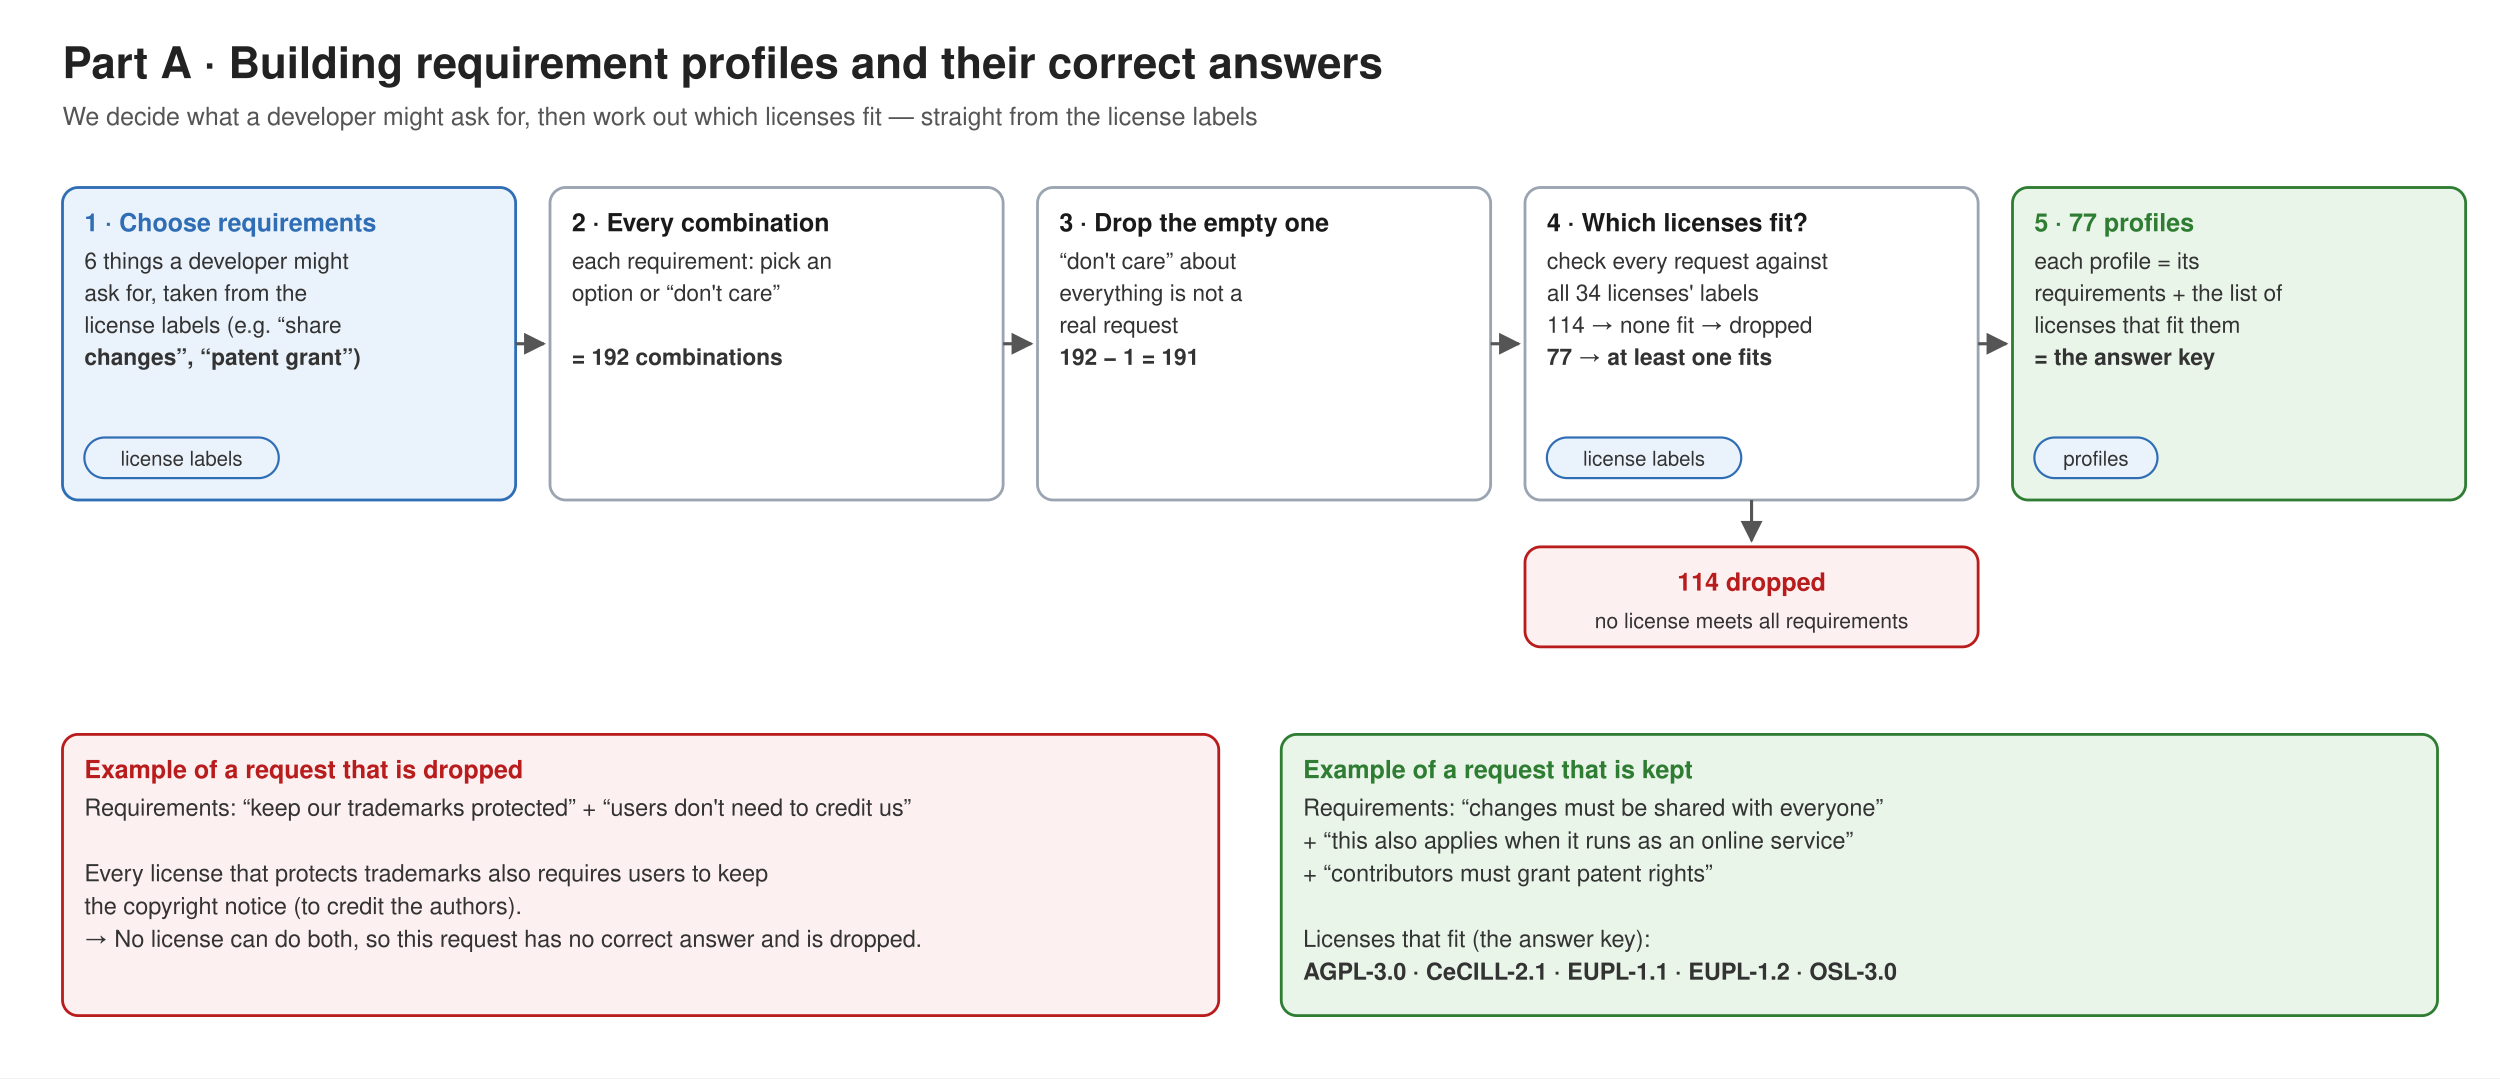
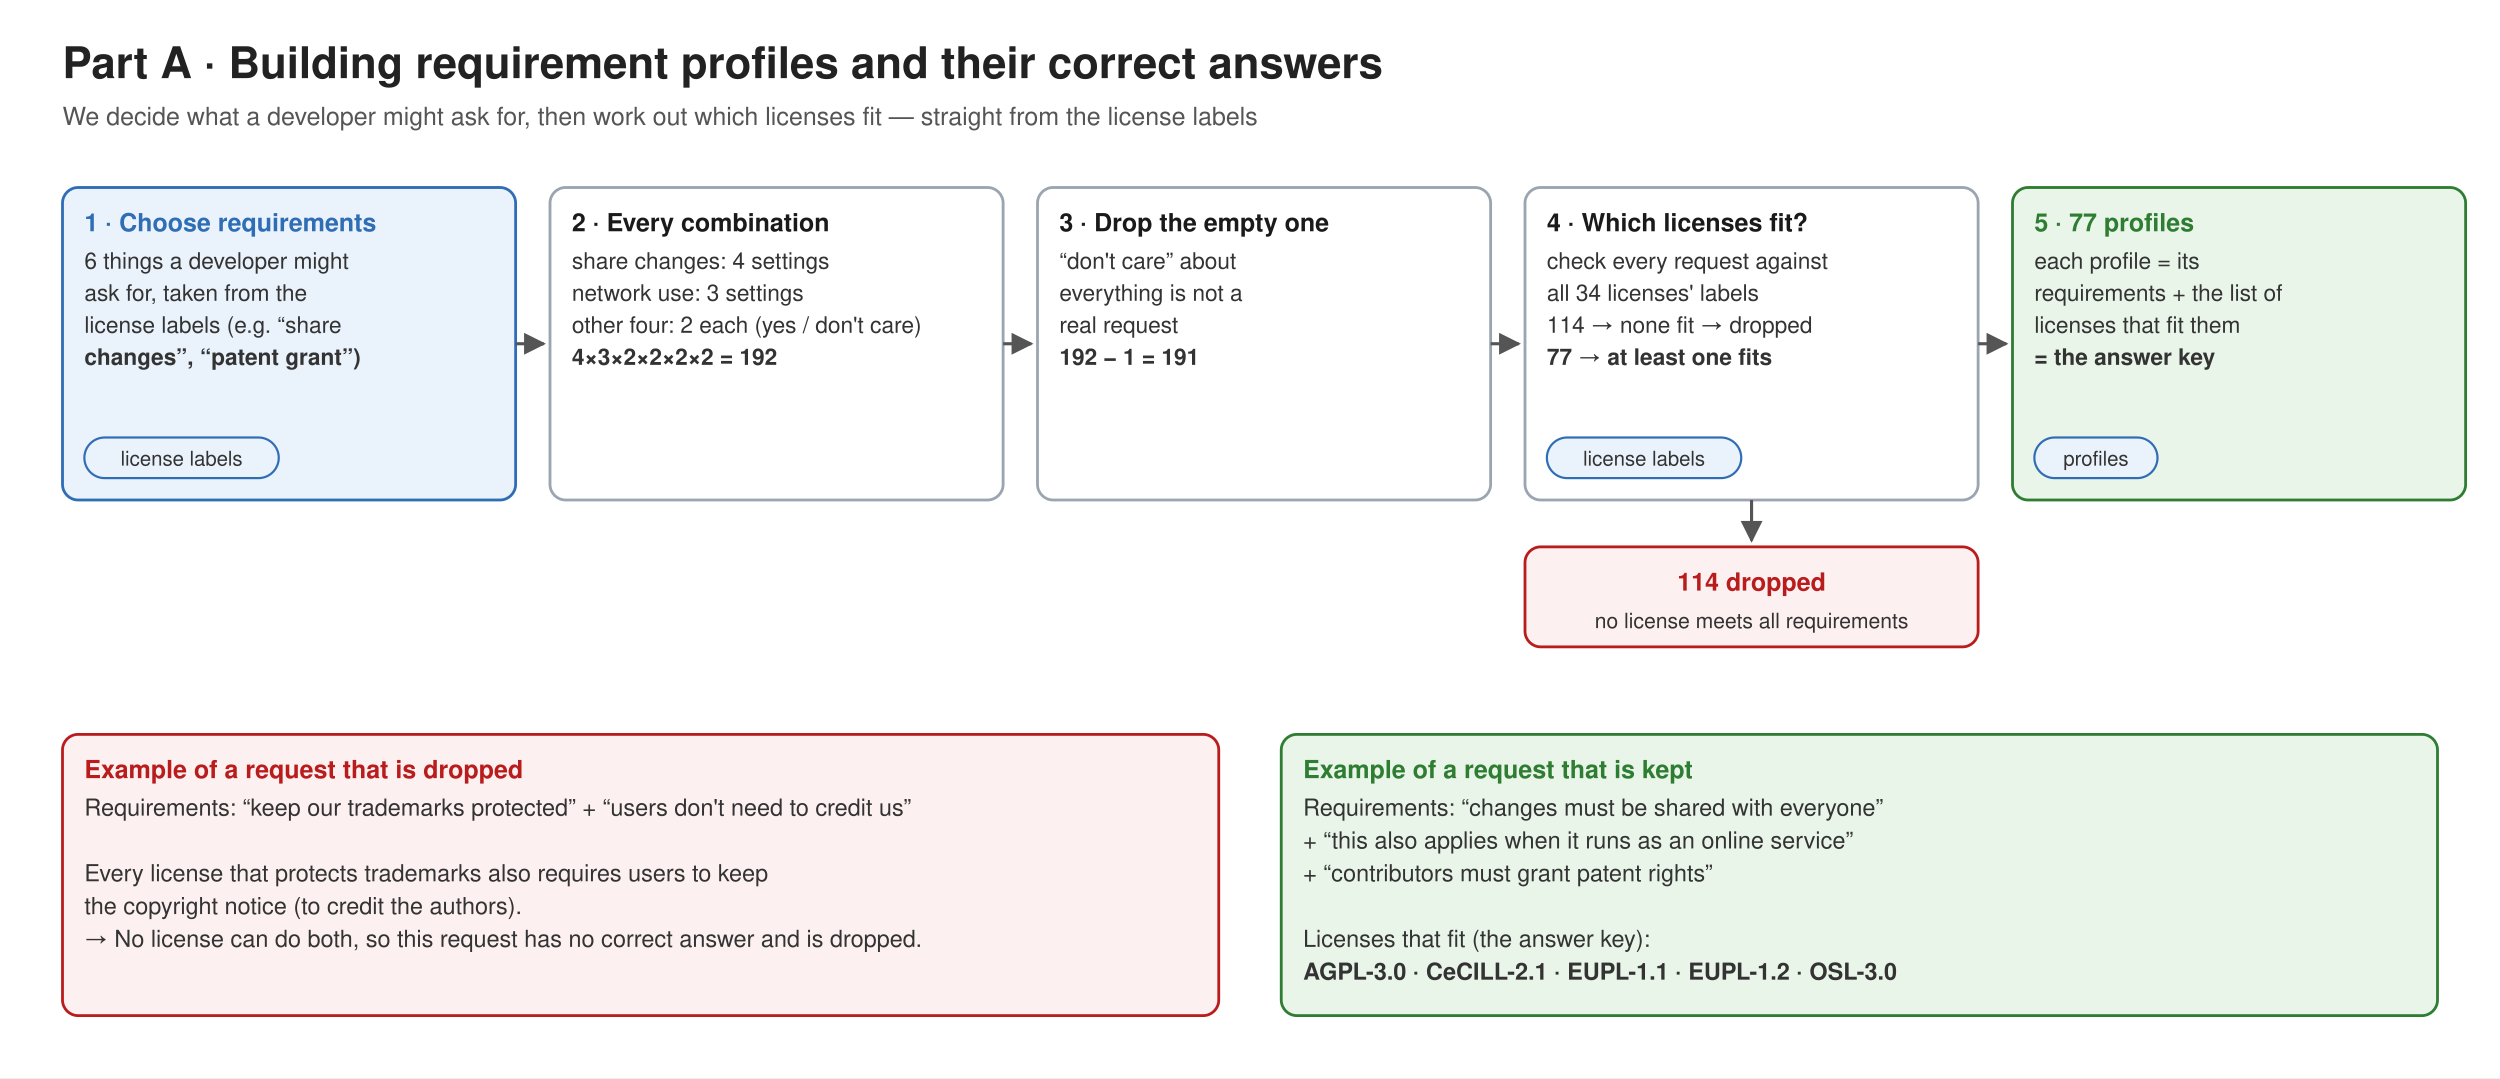
<svg xmlns="http://www.w3.org/2000/svg" width="1600" height="690" viewBox="0 0 1600 690">
  <defs>
    <marker id="ah" viewBox="0 0 10 10" refX="9" refY="5" markerWidth="7" markerHeight="7" orient="auto-start-reverse">
      <path d="M 0 0 L 10 5 L 0 10 z" fill="#555" />
    </marker>
  </defs>
  <rect width="1600" height="690" fill="#FFFFFF" />
  <text x="40" y="50" font-family="Helvetica, Arial, sans-serif" font-size="28" font-weight="bold" fill="#222" text-anchor="start">Part A · Building requirement profiles and their correct answers</text>
  <text x="40" y="80" font-family="Helvetica, Arial, sans-serif" font-size="16" font-weight="normal" fill="#555" text-anchor="start">We decide what a developer might ask for, then work out which licenses fit — straight from the license labels</text>
  <rect x="40" y="120" width="290" height="200" rx="10" fill="#EAF2FB" stroke="#2F6DB5" stroke-width="1.8" />
  <text x="54" y="148" font-family="Helvetica, Arial, sans-serif" font-size="16" font-weight="bold" fill="#2F6DB5" text-anchor="start">1 · Choose requirements</text>
  <text x="54" y="172" font-family="Helvetica, Arial, sans-serif" font-size="14.5" font-weight="normal" fill="#333" text-anchor="start">6 things a developer might</text>
  <text x="54" y="192.5" font-family="Helvetica, Arial, sans-serif" font-size="14.5" font-weight="normal" fill="#333" text-anchor="start">ask for, taken from the</text>
  <text x="54" y="213.0" font-family="Helvetica, Arial, sans-serif" font-size="14.5" font-weight="normal" fill="#333" text-anchor="start">license labels (e.g. “share</text>
  <text x="54" y="233.5" font-family="Helvetica, Arial, sans-serif" font-size="14.5" font-weight="bold" fill="#333" text-anchor="start">changes”, “patent grant”)</text>
  <rect x="54" y="280" width="124.4" height="26" rx="13" fill="#EAF2FB" stroke="#2F6DB5" stroke-width="1.4" />
  <text x="116.2" y="298" font-family="Helvetica, Arial, sans-serif" font-size="13" font-weight="normal" fill="#333" text-anchor="middle">license labels</text>
  <rect x="352" y="120" width="290" height="200" rx="10" fill="#FFFFFF" stroke="#9AA5B1" stroke-width="1.8" />
  <text x="366" y="148" font-family="Helvetica, Arial, sans-serif" font-size="16" font-weight="bold" fill="#1a1a1a" text-anchor="start">2 · Every combination</text>
-   <text x="366" y="172" font-family="Helvetica, Arial, sans-serif" font-size="14.5" font-weight="normal" fill="#333" text-anchor="start">each requirement: pick an</text>
-   <text x="366" y="192.5" font-family="Helvetica, Arial, sans-serif" font-size="14.5" font-weight="normal" fill="#333" text-anchor="start">option or “don't care”</text>
-   <text x="366" y="213.0" font-family="Helvetica, Arial, sans-serif" font-size="14.5" font-weight="normal" fill="#333" text-anchor="start" />
-   <text x="366" y="233.5" font-family="Helvetica, Arial, sans-serif" font-size="14.5" font-weight="bold" fill="#333" text-anchor="start">= 192 combinations</text>
+   <text x="366" y="172" font-family="Helvetica, Arial, sans-serif" font-size="14.5" font-weight="normal" fill="#333" text-anchor="start">share changes: 4 settings</text>
+   <text x="366" y="192.5" font-family="Helvetica, Arial, sans-serif" font-size="14.5" font-weight="normal" fill="#333" text-anchor="start">network use: 3 settings</text>
+   <text x="366" y="213.0" font-family="Helvetica, Arial, sans-serif" font-size="14.5" font-weight="normal" fill="#333" text-anchor="start">other four: 2 each (yes / don't care)</text>
+   <text x="366" y="233.5" font-family="Helvetica, Arial, sans-serif" font-size="14.5" font-weight="bold" fill="#333" text-anchor="start">4×3×2×2×2×2 = 192</text>
  <rect x="664" y="120" width="290" height="200" rx="10" fill="#FFFFFF" stroke="#9AA5B1" stroke-width="1.8" />
  <text x="678" y="148" font-family="Helvetica, Arial, sans-serif" font-size="16" font-weight="bold" fill="#1a1a1a" text-anchor="start">3 · Drop the empty one</text>
  <text x="678" y="172" font-family="Helvetica, Arial, sans-serif" font-size="14.5" font-weight="normal" fill="#333" text-anchor="start">“don't care” about</text>
  <text x="678" y="192.5" font-family="Helvetica, Arial, sans-serif" font-size="14.5" font-weight="normal" fill="#333" text-anchor="start">everything is not a</text>
  <text x="678" y="213.0" font-family="Helvetica, Arial, sans-serif" font-size="14.5" font-weight="normal" fill="#333" text-anchor="start">real request</text>
  <text x="678" y="233.5" font-family="Helvetica, Arial, sans-serif" font-size="14.5" font-weight="bold" fill="#333" text-anchor="start">192 − 1 = 191</text>
  <rect x="976" y="120" width="290" height="200" rx="10" fill="#FFFFFF" stroke="#9AA5B1" stroke-width="1.8" />
  <text x="990" y="148" font-family="Helvetica, Arial, sans-serif" font-size="16" font-weight="bold" fill="#1a1a1a" text-anchor="start">4 · Which licenses fit?</text>
  <text x="990" y="172" font-family="Helvetica, Arial, sans-serif" font-size="14.5" font-weight="normal" fill="#333" text-anchor="start">check every request against</text>
  <text x="990" y="192.5" font-family="Helvetica, Arial, sans-serif" font-size="14.5" font-weight="normal" fill="#333" text-anchor="start">all 34 licenses' labels</text>
  <text x="990" y="213.0" font-family="Helvetica, Arial, sans-serif" font-size="14.5" font-weight="normal" fill="#333" text-anchor="start">114 → none fit → dropped</text>
  <text x="990" y="233.5" font-family="Helvetica, Arial, sans-serif" font-size="14.5" font-weight="bold" fill="#333" text-anchor="start">77 → at least one fits</text>
  <rect x="990" y="280" width="124.4" height="26" rx="13" fill="#EAF2FB" stroke="#2F6DB5" stroke-width="1.4" />
  <text x="1052.2" y="298" font-family="Helvetica, Arial, sans-serif" font-size="13" font-weight="normal" fill="#333" text-anchor="middle">license labels</text>
  <rect x="1288" y="120" width="290" height="200" rx="10" fill="#EAF5EA" stroke="#2E7D32" stroke-width="1.8" />
  <text x="1302" y="148" font-family="Helvetica, Arial, sans-serif" font-size="16" font-weight="bold" fill="#2E7D32" text-anchor="start">5 · 77 profiles</text>
  <text x="1302" y="172" font-family="Helvetica, Arial, sans-serif" font-size="14.5" font-weight="normal" fill="#333" text-anchor="start">each profile = its</text>
  <text x="1302" y="192.5" font-family="Helvetica, Arial, sans-serif" font-size="14.5" font-weight="normal" fill="#333" text-anchor="start">requirements + the list of</text>
  <text x="1302" y="213.0" font-family="Helvetica, Arial, sans-serif" font-size="14.5" font-weight="normal" fill="#333" text-anchor="start">licenses that fit them</text>
  <text x="1302" y="233.5" font-family="Helvetica, Arial, sans-serif" font-size="14.5" font-weight="bold" fill="#333" text-anchor="start">= the answer key</text>
  <rect x="1302" y="280" width="78.8" height="26" rx="13" fill="#EAF2FB" stroke="#2F6DB5" stroke-width="1.4" />
  <text x="1341.4" y="298" font-family="Helvetica, Arial, sans-serif" font-size="13" font-weight="normal" fill="#333" text-anchor="middle">profiles</text>
  <path d="M 330 220.0 L 348 220.0" fill="none" stroke="#555" stroke-width="2" marker-end="url(#ah)" />
  <path d="M 642 220.0 L 660 220.0" fill="none" stroke="#555" stroke-width="2" marker-end="url(#ah)" />
  <path d="M 954 220.0 L 972 220.0" fill="none" stroke="#555" stroke-width="2" marker-end="url(#ah)" />
  <path d="M 1266 220.0 L 1284 220.0" fill="none" stroke="#555" stroke-width="2" marker-end="url(#ah)" />
  <rect x="976" y="350" width="290" height="64" rx="10" fill="#FDF0F0" stroke="#B91C1C" stroke-width="1.8" />
  <text x="1121.0" y="378" font-family="Helvetica, Arial, sans-serif" font-size="16" font-weight="bold" fill="#B91C1C" text-anchor="middle">114 dropped</text>
  <text x="1121.0" y="402" font-family="Helvetica, Arial, sans-serif" font-size="13.5" font-weight="normal" fill="#333" text-anchor="middle">no license meets all requirements</text>
  <path d="M 1121.0 320 L 1121.0 346" fill="none" stroke="#555" stroke-width="2" marker-end="url(#ah)" />
  <rect x="40" y="470" width="740" height="180" rx="10" fill="#FDF0F0" stroke="#B91C1C" stroke-width="1.8" />
  <text x="54" y="498" font-family="Helvetica, Arial, sans-serif" font-size="16" font-weight="bold" fill="#B91C1C" text-anchor="start">Example of a request that is dropped</text>
  <text x="54" y="522" font-family="Helvetica, Arial, sans-serif" font-size="15" font-weight="normal" fill="#333" text-anchor="start">Requirements: “keep our trademarks protected” + “users don't need to credit us”</text>
  <text x="54" y="543" font-family="Helvetica, Arial, sans-serif" font-size="15" font-weight="normal" fill="#333" text-anchor="start" />
  <text x="54" y="564" font-family="Helvetica, Arial, sans-serif" font-size="15" font-weight="normal" fill="#333" text-anchor="start">Every license that protects trademarks also requires users to keep</text>
  <text x="54" y="585" font-family="Helvetica, Arial, sans-serif" font-size="15" font-weight="normal" fill="#333" text-anchor="start">the copyright notice (to credit the authors).</text>
  <text x="54" y="606" font-family="Helvetica, Arial, sans-serif" font-size="15" font-weight="normal" fill="#333" text-anchor="start">→ No license can do both, so this request has no correct answer and is dropped.</text>
  <rect x="820" y="470" width="740" height="180" rx="10" fill="#EAF5EA" stroke="#2E7D32" stroke-width="1.8" />
  <text x="834" y="498" font-family="Helvetica, Arial, sans-serif" font-size="16" font-weight="bold" fill="#2E7D32" text-anchor="start">Example of a request that is kept</text>
  <text x="834" y="522" font-family="Helvetica, Arial, sans-serif" font-size="15" font-weight="normal" fill="#333" text-anchor="start">Requirements: “changes must be shared with everyone”</text>
  <text x="834" y="543" font-family="Helvetica, Arial, sans-serif" font-size="15" font-weight="normal" fill="#333" text-anchor="start">+ “this also applies when it runs as an online service”</text>
  <text x="834" y="564" font-family="Helvetica, Arial, sans-serif" font-size="15" font-weight="normal" fill="#333" text-anchor="start">+ “contributors must grant patent rights”</text>
  <text x="834" y="585" font-family="Helvetica, Arial, sans-serif" font-size="15" font-weight="normal" fill="#333" text-anchor="start" />
  <text x="834" y="606" font-family="Helvetica, Arial, sans-serif" font-size="15" font-weight="normal" fill="#333" text-anchor="start">Licenses that fit (the answer key):</text>
  <text x="834" y="627" font-family="Helvetica, Arial, sans-serif" font-size="15" font-weight="bold" fill="#333" text-anchor="start">AGPL-3.0 · CeCILL-2.1 · EUPL-1.1 · EUPL-1.2 · OSL-3.0</text>
</svg>
